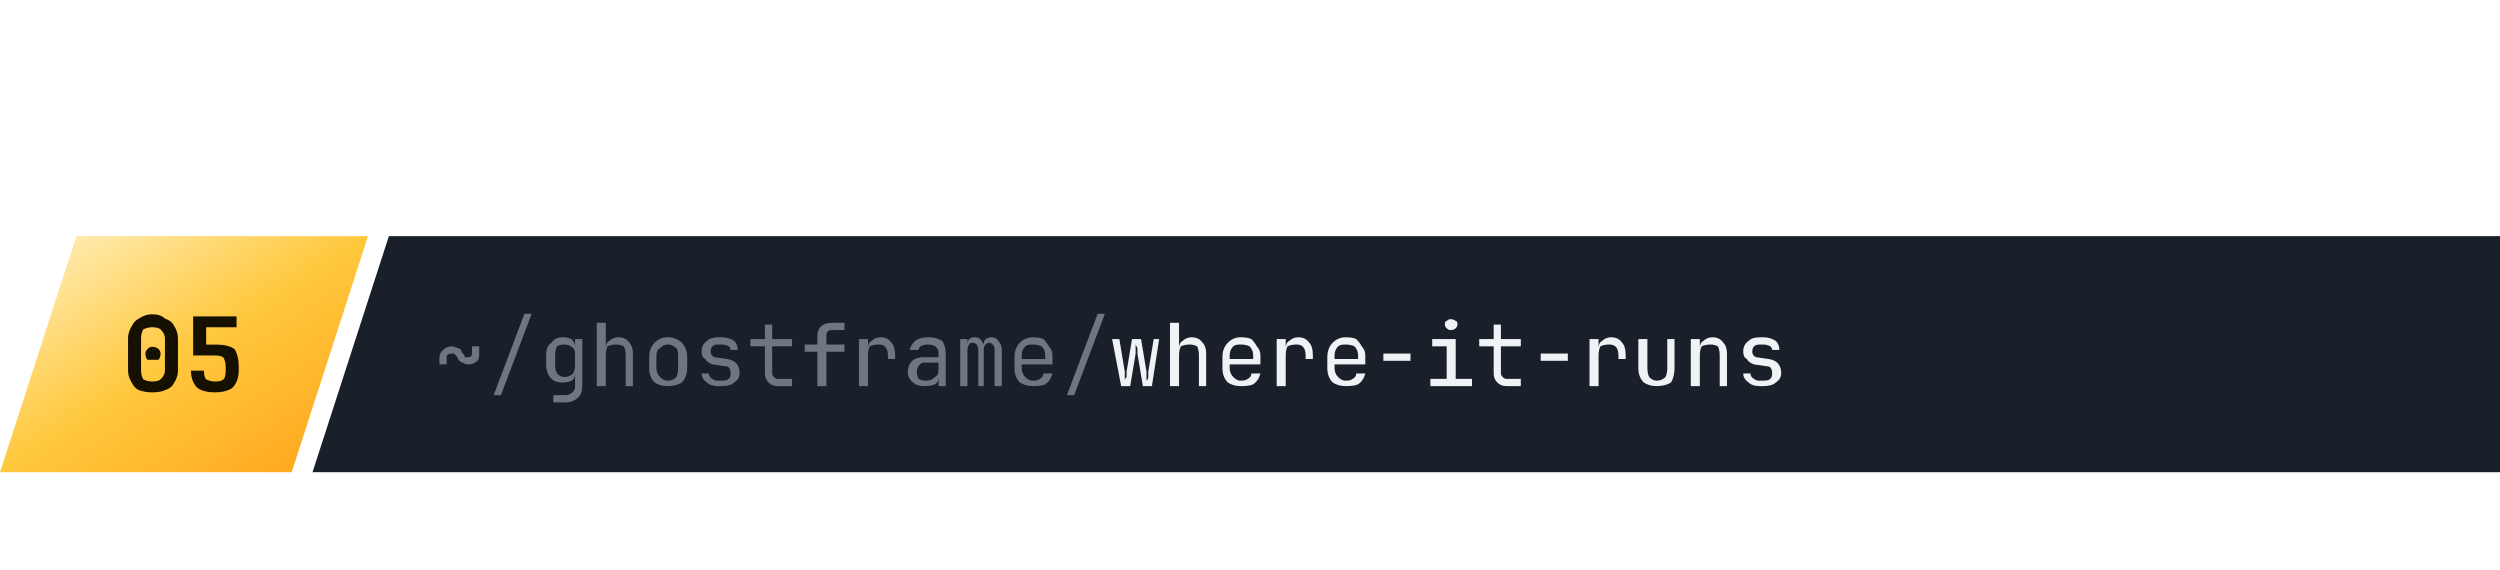
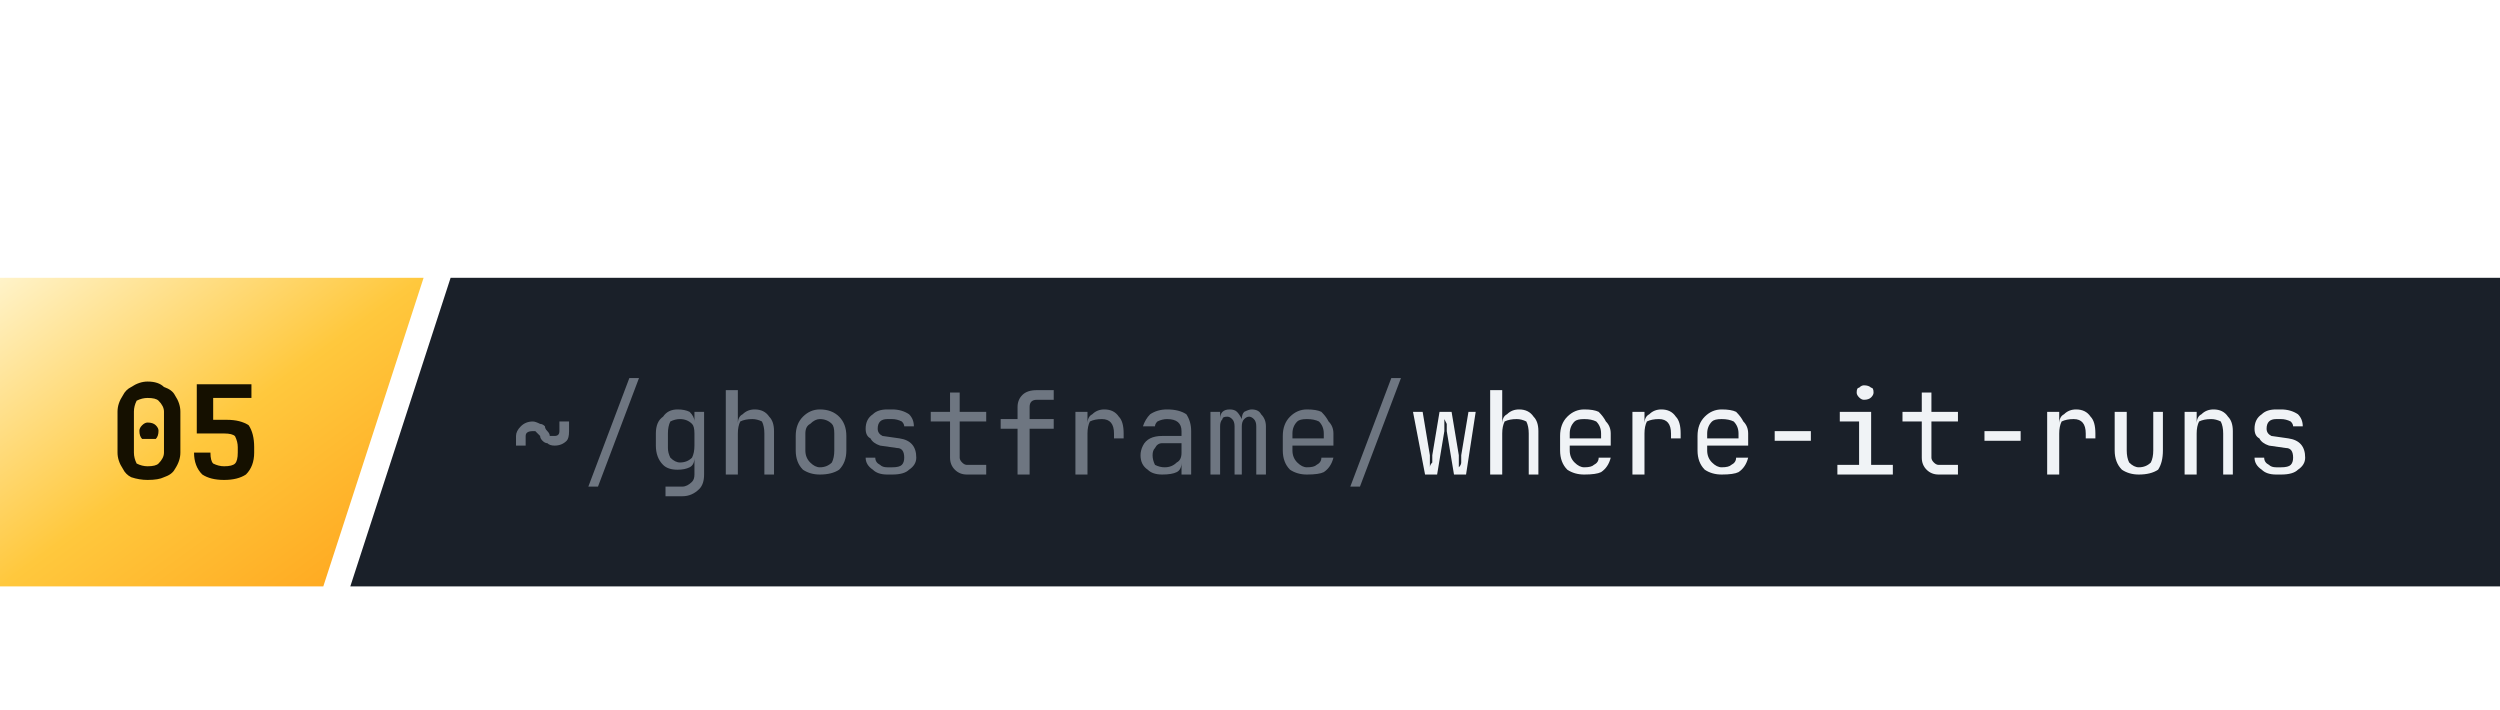
- <svg xmlns="http://www.w3.org/2000/svg" width="360" height="82" viewBox="0 0 360 82" role="img" aria-label="Where it runs">
+ <svg xmlns="http://www.w3.org/2000/svg" width="324" height="92" viewBox="0 0 324 92" role="img" aria-label="Where it runs">
  <defs>
    <linearGradient id="gold" x1="0" y1="0" x2="1" y2="1">
      <stop offset="0" stop-color="#FFF3C9" />
      <stop offset=".5" stop-color="#FFC83D" />
      <stop offset="1" stop-color="#FFA21A" />
    </linearGradient>
    <path id="a" d="m14 0q-3 0-6-1-2-1-3-3-2-3-2-6l0-15q0-3 2-6 1-2 3-3 3-2 6-2 4 0 6 2 3 1 4 3 2 3 2 6l0 15q0 3-2 6-1 2-4 3-2 1-6 1zm0-5q3 0 4-1 2-2 2-4l0-15q0-2-2-4-1-1-4-1-2 0-4 1-1 2-1 4l0 15q0 2 1 4 2 1 4 1zm0-10q-1 0-2 0-1-1-1-3 0-1 1-2 1-1 2-1 2 0 3 1 1 1 1 2 0 2-1 3-1 0-3 0z" />
    <path id="b" d="m14 0q-5 0-8-2-3-3-3-8l6 0q0 3 1 4 2 1 4 1 3 0 4-1 1-1 1-4l0-2q0-2-1-4-1-1-4-1l-10 0 0-18 20 0 0 5-14 0 0 8 5 0q5 0 8 2 2 3 2 8l0 2q0 5-3 8-3 2-8 2z" />
    <path id="c" d="m3-12 0-4q0-2 2-4 2-2 5-2 1 0 3 1 1 0 2 1 0 1 1 2 1 1 1 2 1 0 2 0 2 0 2-2l0-4 4 0 0 4q0 3-1 4-2 2-5 2-2 0-3-1-1 0-2-1-1-1-1-2-1-1-2-2 0 0-1 0-3 0-3 2l0 4z" />
    <path id="d" d="m4 5 17-45 4 0-17 45z" />
    <path id="e" d="m8 9 0-4 7 0q2 0 4-2 1-1 1-3l0-2 0-5 0 0q0 3-2 4-2 1-5 1-4 0-6-2-3-3-3-8l0-5q0-5 3-7 2-3 6-3 3 0 5 1 2 2 2 4l0 0 0-4 4 0 0 26q0 4-2 6-3 3-7 3zm6-14q3 0 5-2 1-2 1-5l0-5q0-3-1-4-2-2-5-2-2 0-4 1-1 2-1 5l0 6q0 2 1 4 2 2 4 2z" />
    <path id="f" d="m4 0 0-35 5 0 0 14 0 0q0-3 2-4 2-2 5-2 4 0 6 3 2 2 2 6l0 18-4 0 0-17q0-3-1-5-2-1-4-1-3 0-5 1-1 2-1 5l0 17z" />
    <path id="g" d="m14 0q-4 0-7-2-3-3-3-8l0-6q0-5 3-8 3-3 7-3 5 0 8 3 3 3 3 8l0 6q0 5-3 8-3 2-8 2zm0-3q3 0 5-2 1-2 1-5l0-7q0-3-1-4-2-2-5-2-2 0-4 2-2 1-2 4l0 7q0 3 2 5 2 2 4 2z" />
    <path id="h" d="m13 0q-4 0-6-2-3-2-3-5l4 0q0 2 2 3 1 1 3 1l2 0q3 0 4-1 1-1 1-3 0-4-3-4l-7-1q-3-1-4-3-2-1-2-4 0-4 3-6 2-2 6-2l2 0q4 0 7 2 2 2 2 5l-4 0q0-1-1-2-2-1-4-1l-2 0q-2 0-3 1-1 1-1 3 0 2 2 3l7 1q7 1 7 8 0 3-3 5-2 2-7 2z" />
    <path id="i" d="m17 0q-3 0-5-2-2-2-2-5l0-15-8 0 0-4 8 0 0-8 4 0 0 8 11 0 0 4-11 0 0 15q0 1 1 2 1 1 2 1l8 0 0 4z" />
    <path id="j" d="m10 0 0-19-7 0 0-4 7 0 0-5q0-3 2-5 2-2 6-2l7 0 0 4-7 0q-3 0-3 3l0 5 10 0 0 4-10 0 0 19z" />
    <path id="k" d="m5 0 0-26 5 0 0 5 0 0q0-3 2-4 2-2 5-2 4 0 6 3 2 2 2 7l0 2-4 0 0-2q0-6-5-6-3 0-5 1-1 2-1 5l0 17z" />
    <path id="l" d="m12 0q-4 0-6-2-3-2-3-6 0-2 1-4 1-2 3-3 2-1 5-1l8 0 0-2q0-5-6-5-2 0-4 1-1 1-1 2l-5 0q1-3 3-5 3-2 7-2 5 0 8 2 2 3 2 7l0 18-4 0 0-5 0 0q0 3-2 4-2 1-6 1zm1-3q3 0 5-2 2-1 2-4l0-4-8 0q-2 0-3 2-1 1-1 3 0 2 1 4 2 1 4 1z" />
    <path id="m" d="m3 0 0-26 4 0 0 3 0 0q0-2 1-3 1-1 3-1 2 0 3 1 1 1 2 3l0 0q0-2 1-3 2-1 3-1 3 0 4 2 2 2 2 5l0 20-4 0 0-20q0-2-1-3-1-1-2-1-1 0-2 1-1 1-1 3l0 20-3 0 0-20q0-2-1-3-1-1-2-1-2 0-2 1-1 1-1 3l0 20z" />
    <path id="n" d="m14 0q-4 0-7-2-3-3-3-8l0-6q0-5 3-8 3-3 7-3 4 0 6 1 2 2 3 4 2 2 2 5l0 5-17 0 0 2q0 3 2 5 2 2 4 2 3 0 4-1 2-1 2-3l5 0q-1 4-4 6-2 1-7 1zm-6-15 13 0 0-2q0-3-2-5-2-1-5-1-3 0-4 1-2 2-2 5z" />
    <path id="o" d="m6 0-5-26 4 0 3 18q0 1 0 3 0 1 0 2 0-1 1-2 0-2 0-3l3-18 5 0 3 18q0 1 0 3 0 1 0 2 1-1 1-2 0-2 0-3l3-18 3 0-4 26-5 0-3-18q0-2 0-3-1-2-1-2 0 0 0 2 0 1 0 3l-3 18z" />
    <path id="p" d="m7-14 0-4 15 0 0 4z" />
    <path id="q" d="m4 0 0-4 9 0 0-18-8 0 0-4 13 0 0 22 9 0 0 4zm11-31q-1 0-2-1-1-1-1-2 0-2 1-2 1-1 2-1 2 0 3 1 1 0 1 2 0 1-1 2-1 1-3 1z" />
    <path id="r" d="m14 0q-4 0-7-2-3-3-3-8l0-16 5 0 0 16q0 3 1 5 2 2 4 2 3 0 5-2 1-2 1-5l0-16 4 0 0 16q0 5-2 8-3 2-8 2z" />
    <path id="s" d="m4 0 0-26 5 0 0 5 0 0q0-3 2-4 2-2 5-2 4 0 6 3 2 2 2 6l0 18-4 0 0-17q0-3-1-5-2-1-4-1-3 0-5 1-1 2-1 5l0 17z" />
  </defs>
-   <path fill="url(#gold)" d="M0 68L11 34L53 34L42 68Z" />
-   <g fill="#151000" transform="translate(0 56.5) scale(0.3125)">
-     <use href="#a" x="56" />
-     <use href="#b" x="85" />
+   <path fill="url(#gold)" d="M0 76L0 36L54.9 36L41.9 76Z" />
+   <g fill="#151000" transform="translate(0 62.2) scale(0.3542)">
+     <use href="#a" x="40" />
+     <use href="#b" x="68" />
  </g>
-   <path fill="#1a2029" d="M45 68L56 34L360 34L360 68Z" />
-   <g fill="#6e7681" transform="translate(0 55.6) scale(0.2604)">
-     <use href="#c" x="240" />
-     <use href="#d" x="269" />
-     <use href="#e" x="298" />
-     <use href="#f" x="326" />
-     <use href="#g" x="355" />
-     <use href="#h" x="384" />
-     <use href="#i" x="413" />
-     <use href="#j" x="442" />
-     <use href="#k" x="470" />
-     <use href="#l" x="499" />
-     <use href="#m" x="528" />
-     <use href="#n" x="557" />
-     <use href="#d" x="586" />
+   <path fill="#1a2029" d="M45.4 76L58.4 36L324 36L324 76Z" />
+   <g fill="#6e7681" transform="translate(0 61.5) scale(0.3125)">
+     <use href="#c" x="211" />
+     <use href="#d" x="240" />
+     <use href="#e" x="268" />
+     <use href="#f" x="297" />
+     <use href="#g" x="326" />
+     <use href="#h" x="355" />
+     <use href="#i" x="384" />
+     <use href="#j" x="412" />
+     <use href="#k" x="441" />
+     <use href="#l" x="470" />
+     <use href="#m" x="499" />
+     <use href="#n" x="528" />
+     <use href="#d" x="556" />
  </g>
-   <g fill="#f0f3f6" transform="translate(0 55.6) scale(0.2604)">
-     <use href="#o" x="614" />
-     <use href="#f" x="643" />
-     <use href="#n" x="672" />
-     <use href="#k" x="701" />
-     <use href="#n" x="730" />
-     <use href="#p" x="758" />
-     <use href="#q" x="787" />
-     <use href="#i" x="816" />
-     <use href="#p" x="845" />
-     <use href="#k" x="874" />
-     <use href="#r" x="902" />
-     <use href="#s" x="931" />
-     <use href="#h" x="960" />
+   <g fill="#f0f3f6" transform="translate(0 61.5) scale(0.3125)">
+     <use href="#o" x="585" />
+     <use href="#f" x="614" />
+     <use href="#n" x="643" />
+     <use href="#k" x="672" />
+     <use href="#n" x="700" />
+     <use href="#p" x="729" />
+     <use href="#q" x="758" />
+     <use href="#i" x="787" />
+     <use href="#p" x="816" />
+     <use href="#k" x="844" />
+     <use href="#r" x="873" />
+     <use href="#s" x="902" />
+     <use href="#h" x="931" />
  </g>
</svg>
